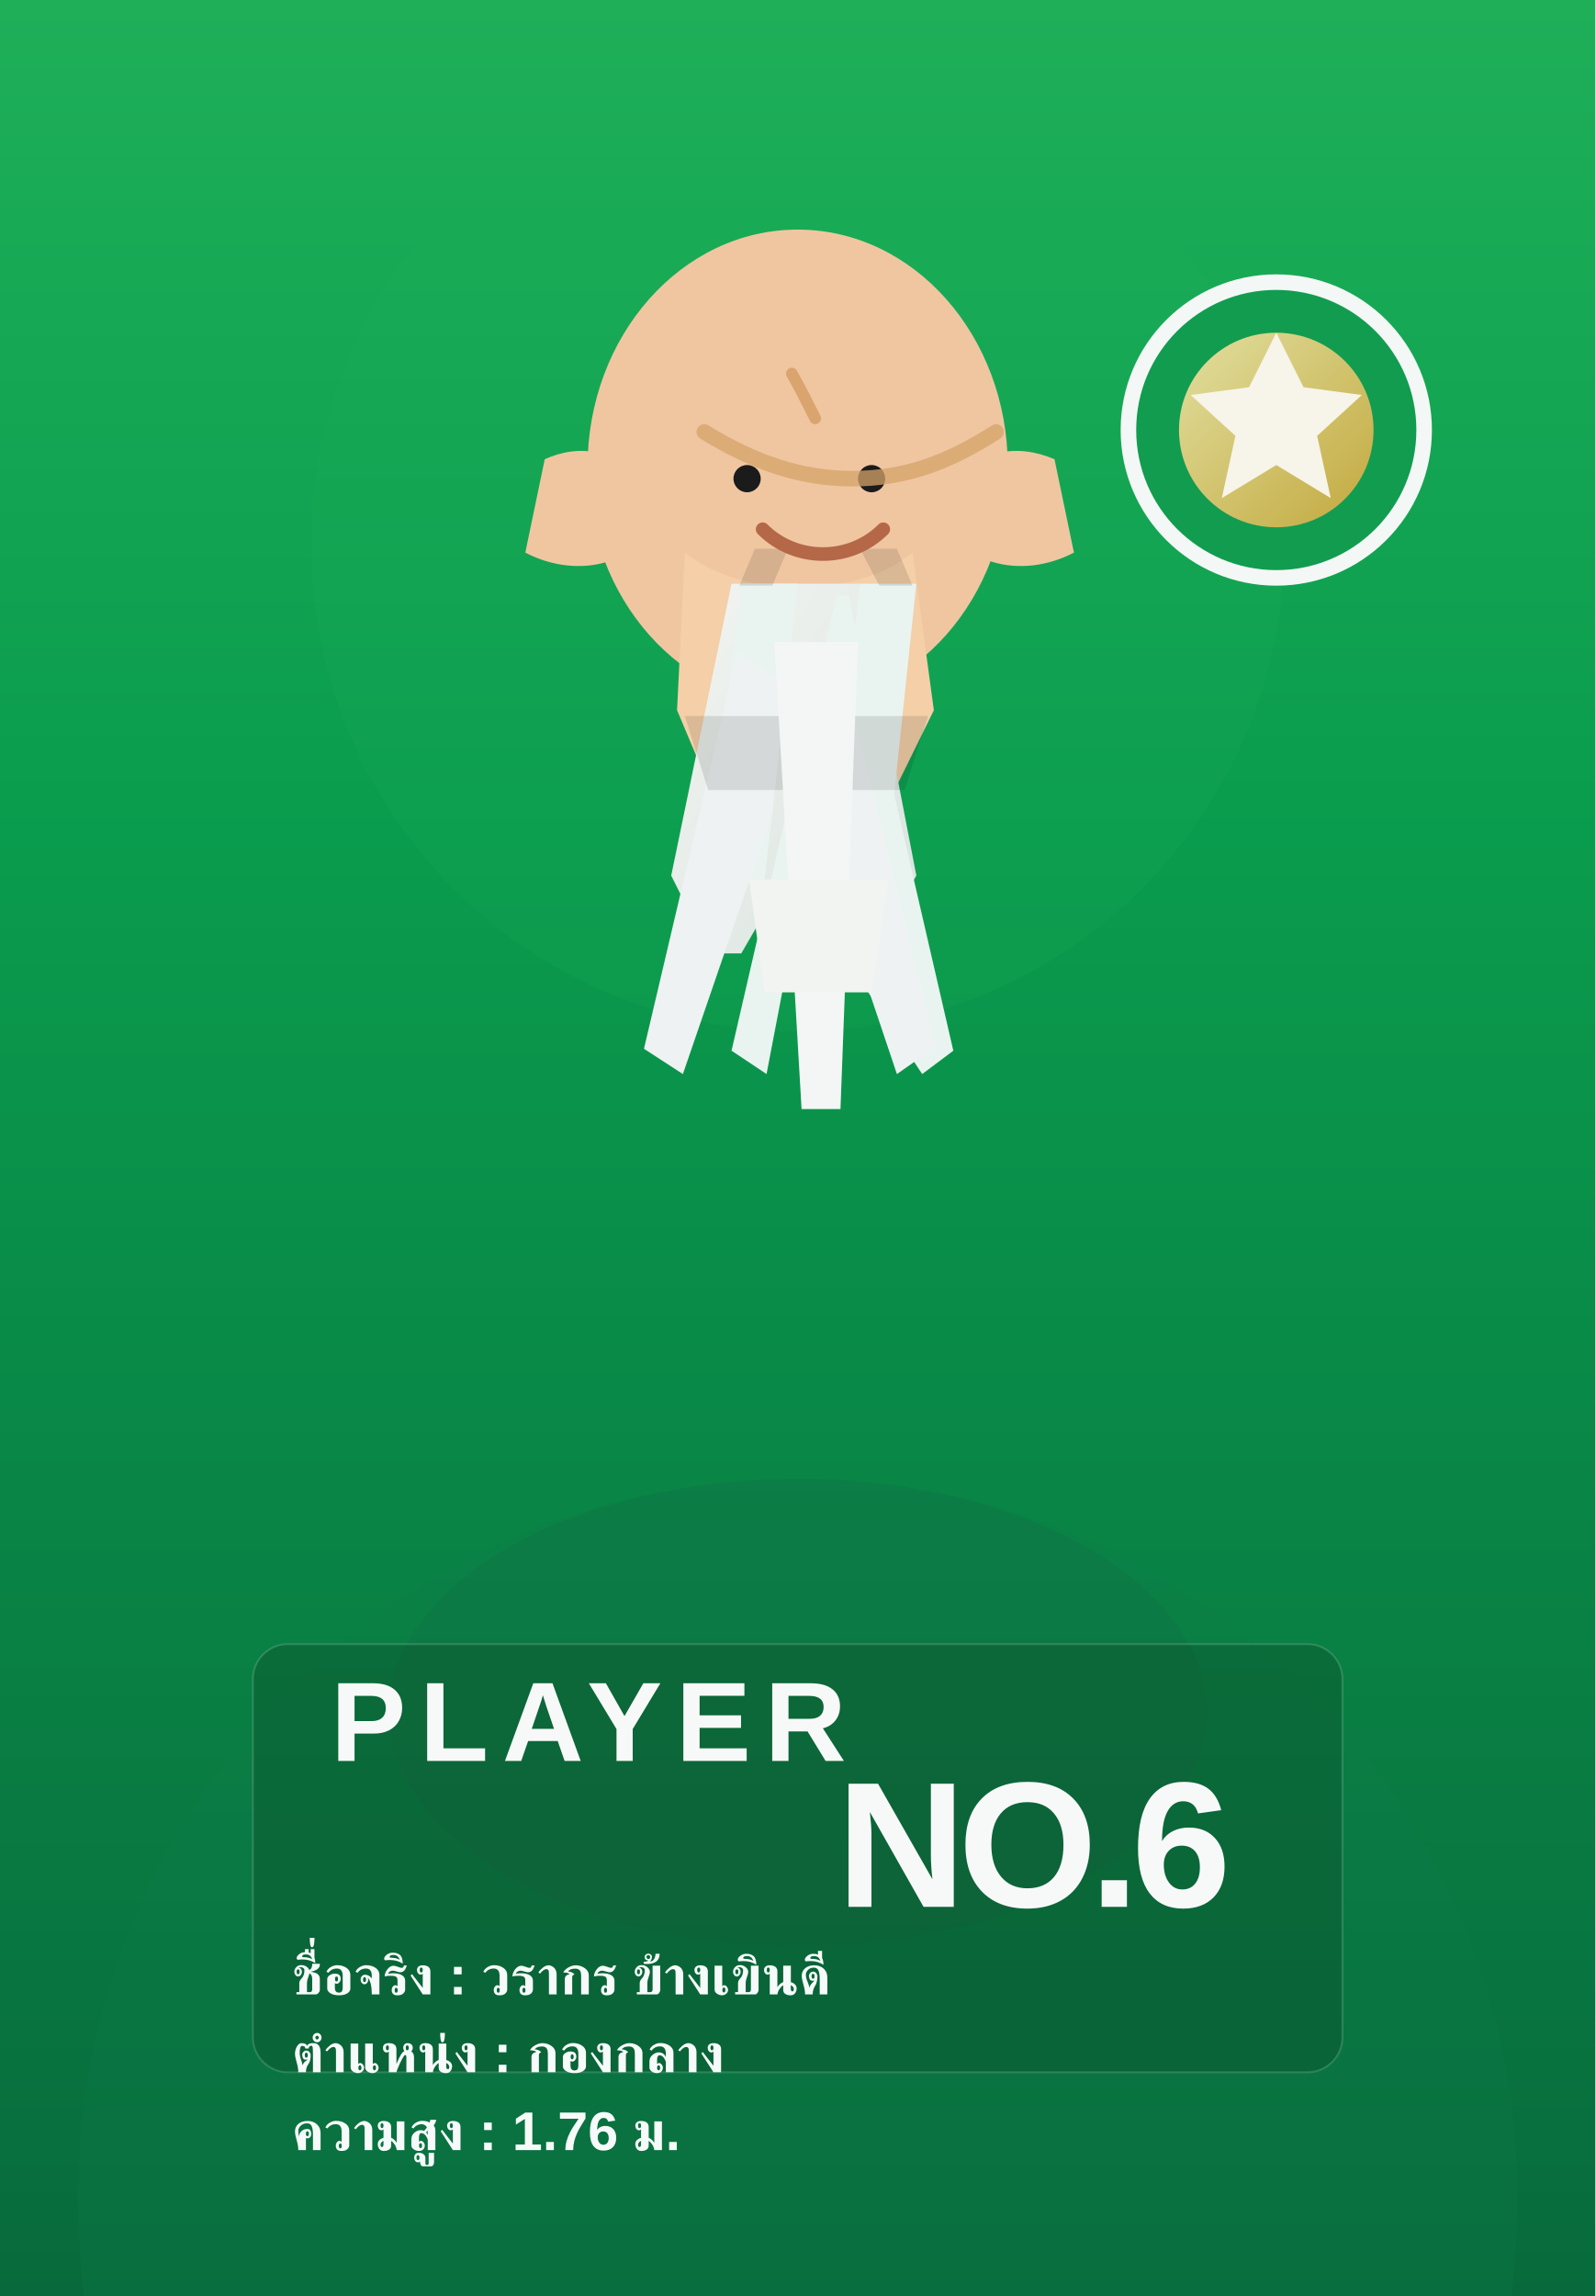
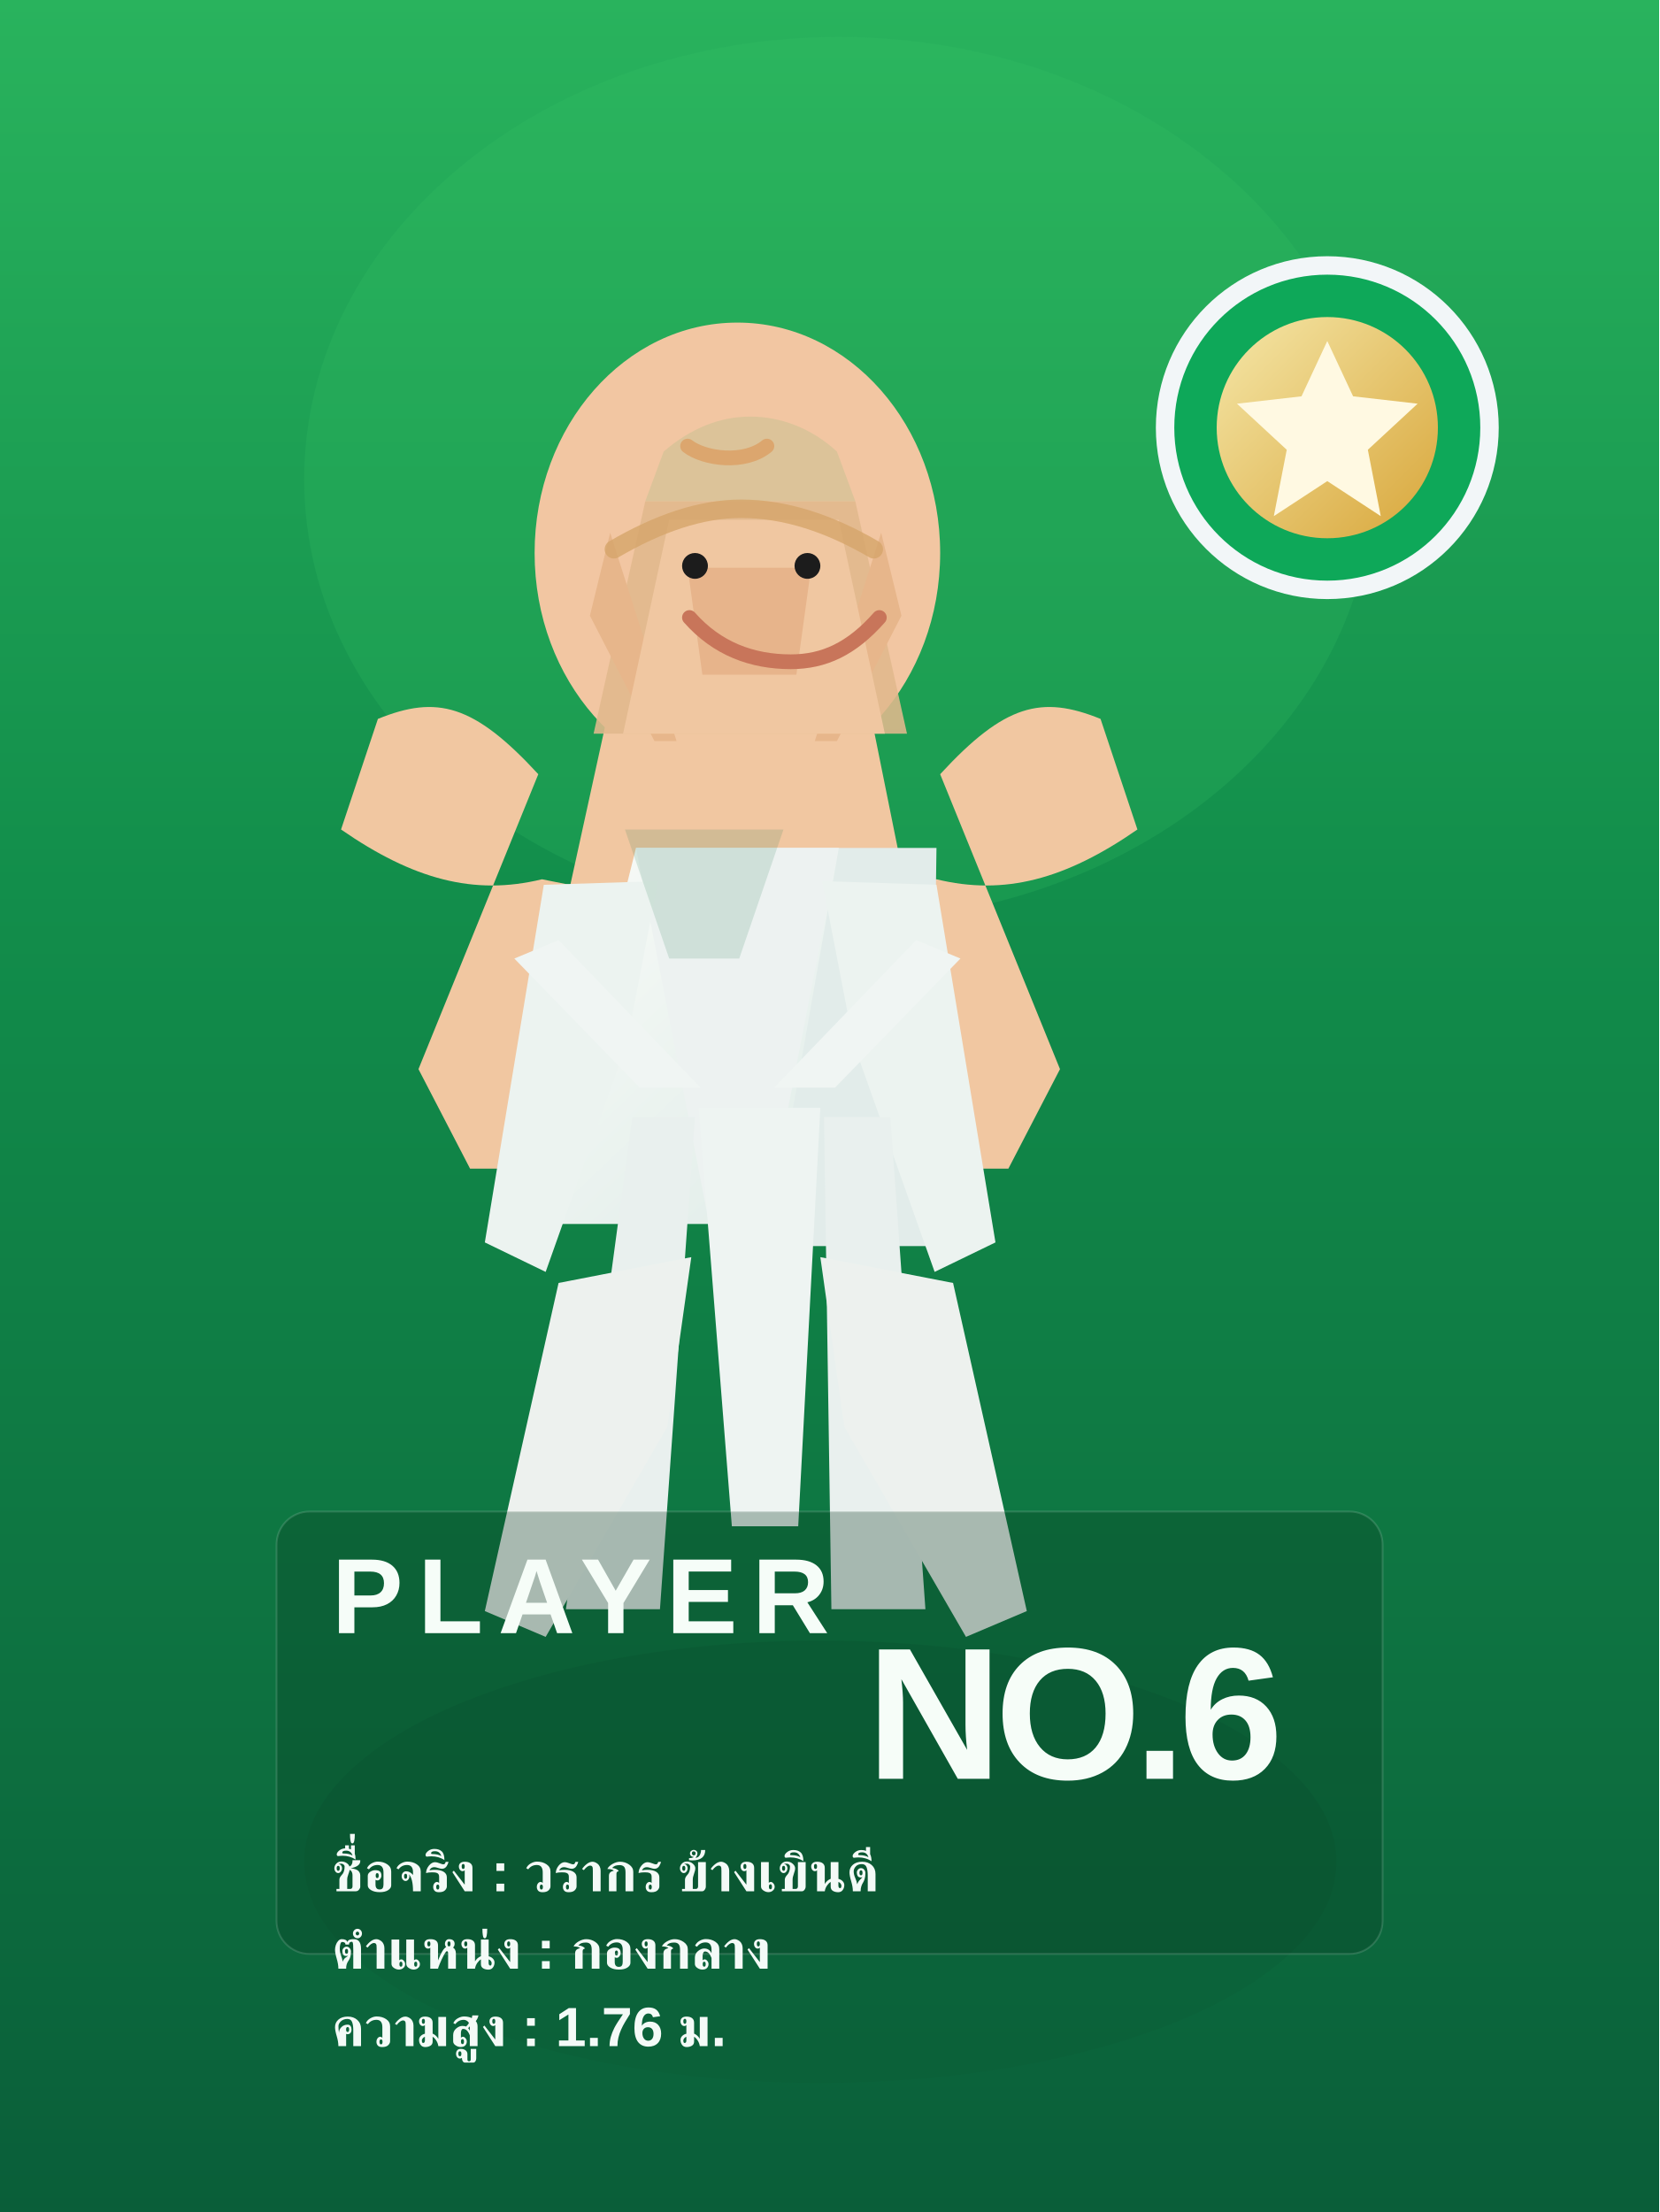
- <svg xmlns="http://www.w3.org/2000/svg" width="820" height="1180" viewBox="0 0 820 1180" fill="none">
+ <svg xmlns="http://www.w3.org/2000/svg" width="900" height="1200" viewBox="0 0 900 1200" fill="none">
  <defs>
-     <linearGradient id="bg" x1="0" y1="0" x2="0" y2="1180" gradientUnits="userSpaceOnUse">
-       <stop stop-color="#1FAF59" />
-       <stop offset="0.35" stop-color="#0A9D4E" />
-       <stop offset="1" stop-color="#086A3C" />
+     <linearGradient id="bg" x1="0" y1="0" x2="0" y2="1200" gradientUnits="userSpaceOnUse">
+       <stop stop-color="#29B35D" />
+       <stop offset="0.4" stop-color="#128E4B" />
+       <stop offset="1" stop-color="#0A5E39" />
    </linearGradient>
-     <linearGradient id="shirt" x1="0" y1="0" x2="1" y2="1">
-       <stop stop-color="#F3F5F2" />
-       <stop offset="1" stop-color="#D8E3DF" />
+     <linearGradient id="jersey" x1="0" y1="0" x2="1" y2="1">
+       <stop stop-color="#F9FBF8" />
+       <stop offset="1" stop-color="#DCEAE6" />
    </linearGradient>
    <linearGradient id="gold" x1="0" y1="0" x2="1" y2="1">
-       <stop stop-color="#F8E7A9" />
-       <stop offset="1" stop-color="#D5AA3B" />
+       <stop stop-color="#F5E7A8" />
+       <stop offset="1" stop-color="#D8A63A" />
    </linearGradient>
  </defs>
-   <rect width="820" height="1180" fill="url(#bg)" />
-   <circle cx="410" cy="1130" r="370" fill="#0E7D47" opacity="0.22" />
-   <circle cx="410" cy="280" r="250" fill="#1BAE57" opacity="0.18" />
-   <g opacity="0.9">
-     <ellipse cx="410" cy="880" rx="210" ry="120" fill="#0D6E43" opacity="0.35" />
-   </g>
+   <rect width="900" height="1200" fill="url(#bg)" />
+   <ellipse cx="445" cy="1010" rx="280" ry="120" fill="#0B5C36" opacity="0.32" />
+   <ellipse cx="455" cy="260" rx="290" ry="240" fill="#35C166" opacity="0.2" />
  <g>
-     <g transform="translate(260 120)">
-       <ellipse cx="150" cy="120" rx="108" ry="122" fill="#F0C6A1" />
-       <path d="M74 118C88 76 121 55 154 55C189 55 222 76 237 118L218 182H94L74 118Z" fill="#F0C6A1" />
-       <path d="M92 164C122 188 180 188 209 164L220 245L192 302H112L88 245L92 164Z" fill="#F4CFA8" />
-       <path d="M80 133C57 110 38 108 20 116L10 164C31 175 56 173 71 157L80 133Z" fill="#F0C6A1" />
-       <path d="M222 133C243 110 263 108 282 116L292 164C271 175 246 173 231 157L222 133Z" fill="#F0C6A1" />
-       <path d="M145 180H182L211 330L188 370H178L150 320L121 370H105L85 330L116 180H145Z" fill="url(#shirt)" />
-       <path d="M121 180H150L133 332H103L121 180ZM182 180H211L195 332H165L182 180Z" fill="#E9F4F0" />
-       <path d="M176 186L230 420L214 432L152 338L134 432L116 420L170 186H176Z" fill="#E9F4F0" />
-       <path d="M119 215L71 419L91 432L137 298L144 232L119 215Z" fill="#EEF2F2" />
-       <path d="M171 215L221 418L201 432L156 298L148 232L171 215Z" fill="#EEF2F2" />
-       <path d="M92 248H217L205 286H104L92 248Z" fill="#111111" opacity="0.12" />
-       <path d="M138 210L152 450L172 450L181 210H138Z" fill="#F4F6F5" />
-       <path d="M125 332H197L188 390H133L125 332Z" fill="#F1F4F0" />
-       <path d="M128 162H145L137 181H120L128 162Z" fill="#0C0C0C" opacity="0.12" />
-       <path d="M182 162H201L209 181H192L182 162Z" fill="#0C0C0C" opacity="0.12" />
-       <circle cx="124" cy="126" r="7" fill="#1B1B1B" />
-       <circle cx="188" cy="126" r="7" fill="#1B1B1B" />
-       <path d="M132 152C149 169 177 169 194 152" stroke="#B46848" stroke-width="7" stroke-linecap="round" />
-       <path d="M102 102C128 118 152 126 178 126C205 126 227 118 252 102" stroke="#D6A36A" stroke-width="8" stroke-linecap="round" opacity="0.75" />
-       <path d="M147 72C151 79 155 87 159 95" stroke="#D9A46E" stroke-width="6" stroke-linecap="round" />
+     <g transform="translate(185 70)">
+       <ellipse cx="215" cy="230" rx="110" ry="125" fill="#F2C6A2" />
+       <path d="M145 316C170 292 192 282 215 282C238 282 260 292 287 316L310 430H120L145 316Z" fill="#F1C7A1" />
+       <path d="M107 350C72 312 52 307 20 320L0 380C39 407 72 416 109 407L134 412L173 512L120 564H70L42 510L107 350Z" fill="#F1C7A1" />
+       <path d="M325 350C360 312 380 307 412 320L432 380C393 407 360 416 323 407L298 412L259 512L312 564H362L390 510L325 350Z" fill="#F1C7A1" />
+       <path d="M160 390H270L323 594H109L160 390Z" fill="url(#jersey)" />
+       <path d="M160 390H270L226 616H204L160 390Z" fill="#EDF2F1" />
+       <path d="M270 390H323L320 606H232L270 390Z" fill="#E2ECEA" />
+       <path d="M110 410L78 604L111 620L155 496L172 408L110 410Z" fill="#ECF3F0" />
+       <path d="M323 410L355 604L322 620L278 496L261 408L323 410Z" fill="#ECF3F0" />
+       <path d="M154 380H240L216 450H178L154 380Z" fill="#1F7B50" opacity="0.15" />
+       <path d="M175 175C190 162 206 156 222 156C238 156 255 162 269 175L279 202H165L175 175Z" fill="#DCC399" />
+       <path d="M165 202H279L307 328H137L165 202Z" fill="#E2B98D" opacity="0.88" />
+       <path d="M135 264L170 332H182L146 219L135 264Z" fill="#E7B68B" />
+       <path d="M304 264L269 332H257L293 219L304 264Z" fill="#E7B68B" />
+       <path d="M178 212H270L295 328H153L178 212Z" fill="#F0C7A1" />
+       <path d="M188 238L196 296H247L255 238H188Z" fill="#E7B48B" />
+       <circle cx="192" cy="237" r="7" fill="#1C1C1C" />
+       <circle cx="253" cy="237" r="7" fill="#1C1C1C" />
+       <path d="M189 265C204 282 223 289 244 289C262 289 277 282 292 265" stroke="#C8755A" stroke-width="8" stroke-linecap="round" />
+       <path d="M148 228C172 214 195 206 217 206C241 206 265 214 289 228" stroke="#D6A56A" stroke-width="10" stroke-linecap="round" opacity="0.8" />
+       <path d="M188 172C197 179 219 182 231 172" stroke="#DCA66E" stroke-width="8" stroke-linecap="round" />
+       <path d="M118 440L195 520H162L94 450L118 440Z" fill="#F0F5F3" />
+       <path d="M312 440L235 520H268L336 450L312 440Z" fill="#F0F5F3" />
+       <path d="M194 531L212 758H248L260 531H194Z" fill="#EEF4F2" />
+       <path d="M158 536H192L173 803H122L158 536Z" fill="#E9F0EE" />
+       <path d="M262 536H298L317 803H266L262 536Z" fill="#E9F0EE" />
+       <path d="M118 626L78 804L111 818L177 704L190 612L118 626Z" fill="#EDF1EE" />
+       <path d="M332 626L372 804L339 818L273 704L260 612L332 626Z" fill="#EDF1EE" />
    </g>
-     <g transform="translate(570 135)">
-       <circle cx="86" cy="86" r="76" fill="#129C50" stroke="#F3F7F5" stroke-width="8" />
-       <circle cx="86" cy="86" r="50" fill="url(#gold)" opacity="0.9" />
-       <path d="M86 36L100 64L130 68L107 89L114 121L86 104L58 121L65 89L42 68L72 64L86 36Z" fill="#F7F4E9" />
+     <g transform="translate(630 140)">
+       <circle cx="90" cy="92" r="88" fill="#0EA859" stroke="#F2F6F8" stroke-width="10" />
+       <circle cx="90" cy="92" r="60" fill="url(#gold)" />
+       <path d="M90 45L104 75L139 79L112 104L119 140L90 121L61 140L68 104L41 79L76 75L90 45Z" fill="#FFF9E2" />
    </g>
    <g>
-       <rect x="130" y="845" width="560" height="220" rx="18" fill="rgba(12,58,32,0.28)" stroke="rgba(255,255,255,0.15)" />
-       <text x="170" y="905" fill="#F7F9F8" font-family="Arial, Helvetica, sans-serif" font-size="58" font-weight="700" letter-spacing="7">PLAYER</text>
-       <text x="430" y="980" fill="#F7F9F8" font-family="Arial, Helvetica, sans-serif" font-size="92" font-weight="900" letter-spacing="-4">NO.6</text>
+       <rect x="150" y="820" width="600" height="240" rx="18" fill="rgba(9,56,32,0.30)" stroke="rgba(255,255,255,0.14)" />
+       <text x="180" y="886" fill="#F6FDF8" font-family="Arial, Helvetica, sans-serif" font-size="58" font-weight="700" letter-spacing="8">PLAYER</text>
+       <text x="470" y="965" fill="#F6FDF8" font-family="Arial, Helvetica, sans-serif" font-size="102" font-weight="900" letter-spacing="-4">NO.6</text>
    </g>
-     <g fill="#F6FBF9" font-family="Arial, Helvetica, sans-serif">
-       <text x="150" y="1025" font-size="28" font-weight="700">ชื่อจริง : วรากร ข้างเขินดี</text>
-       <text x="150" y="1065" font-size="28" font-weight="700">ตำแหน่ง : กองกลาง</text>
-       <text x="150" y="1105" font-size="28" font-weight="700">ความสูง : 1.76 ม.</text>
+     <g fill="#F4FAF7" font-family="Arial, Helvetica, sans-serif">
+       <text x="180" y="1026" font-size="30" font-weight="700">ชื่อจริง : วรากร ข้างเขินดี</text>
+       <text x="180" y="1068" font-size="30" font-weight="700">ตำแหน่ง : กองกลาง</text>
+       <text x="180" y="1110" font-size="30" font-weight="700">ความสูง : 1.76 ม.</text>
    </g>
  </g>
</svg>
